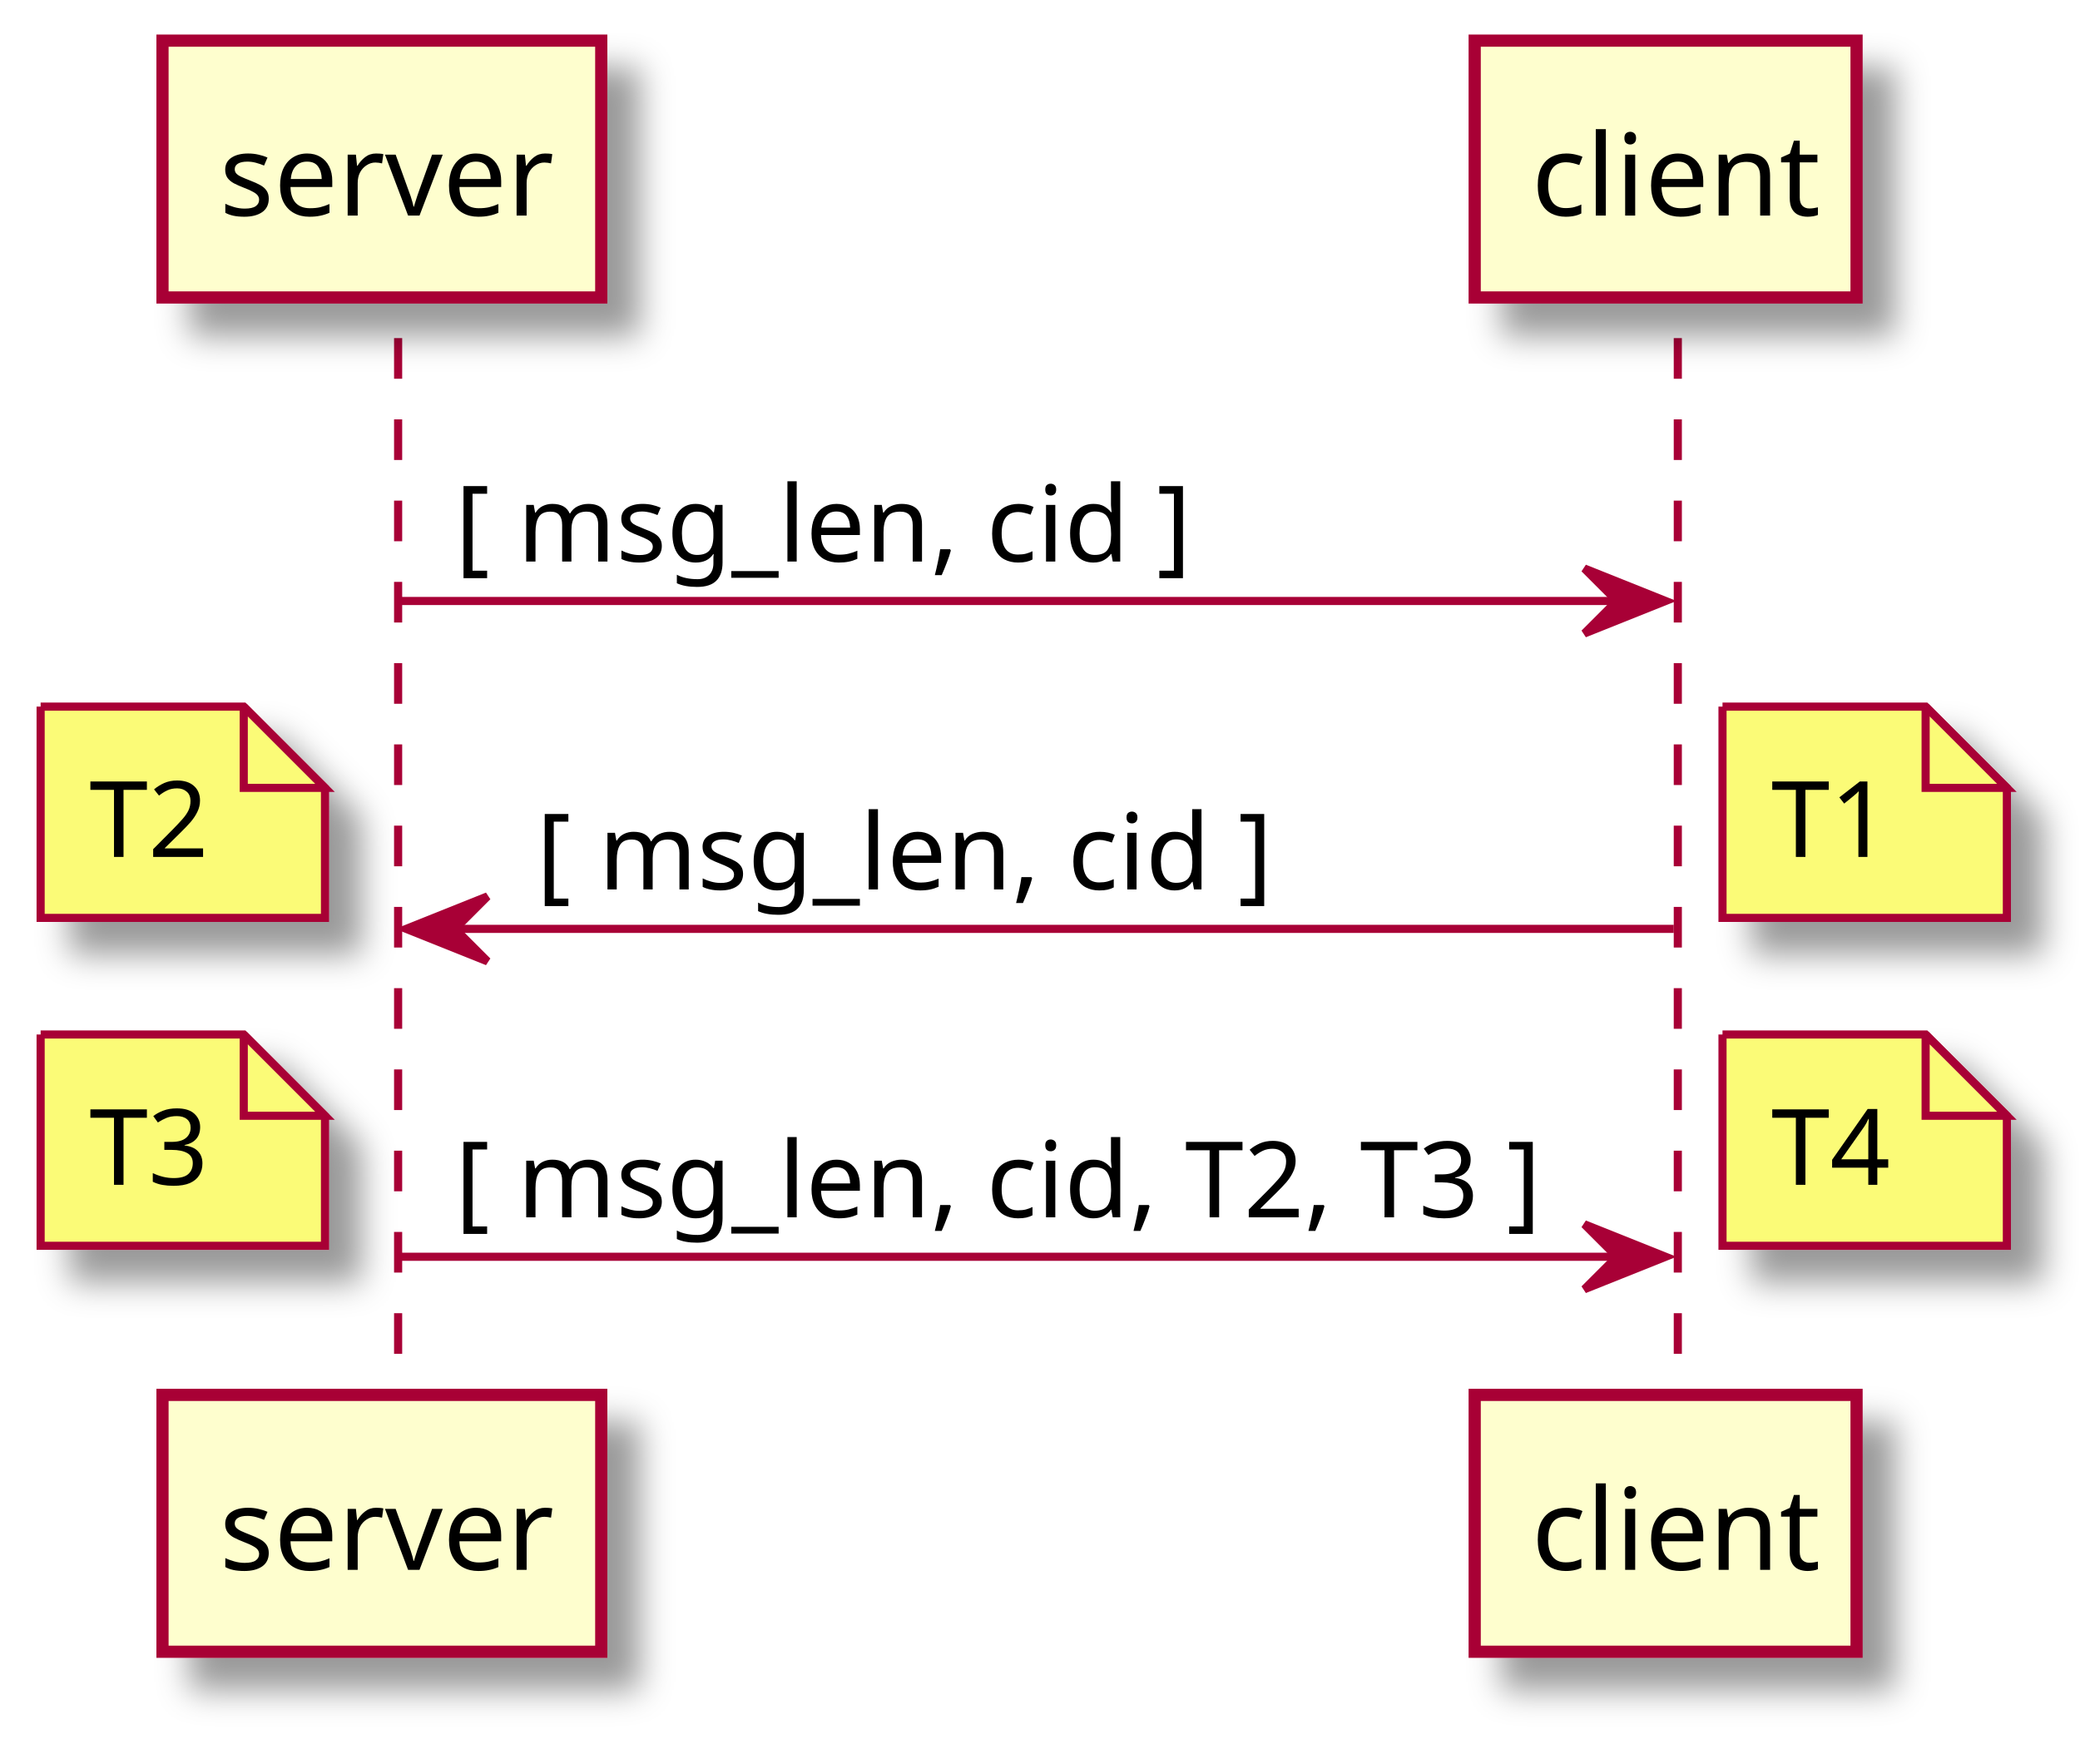
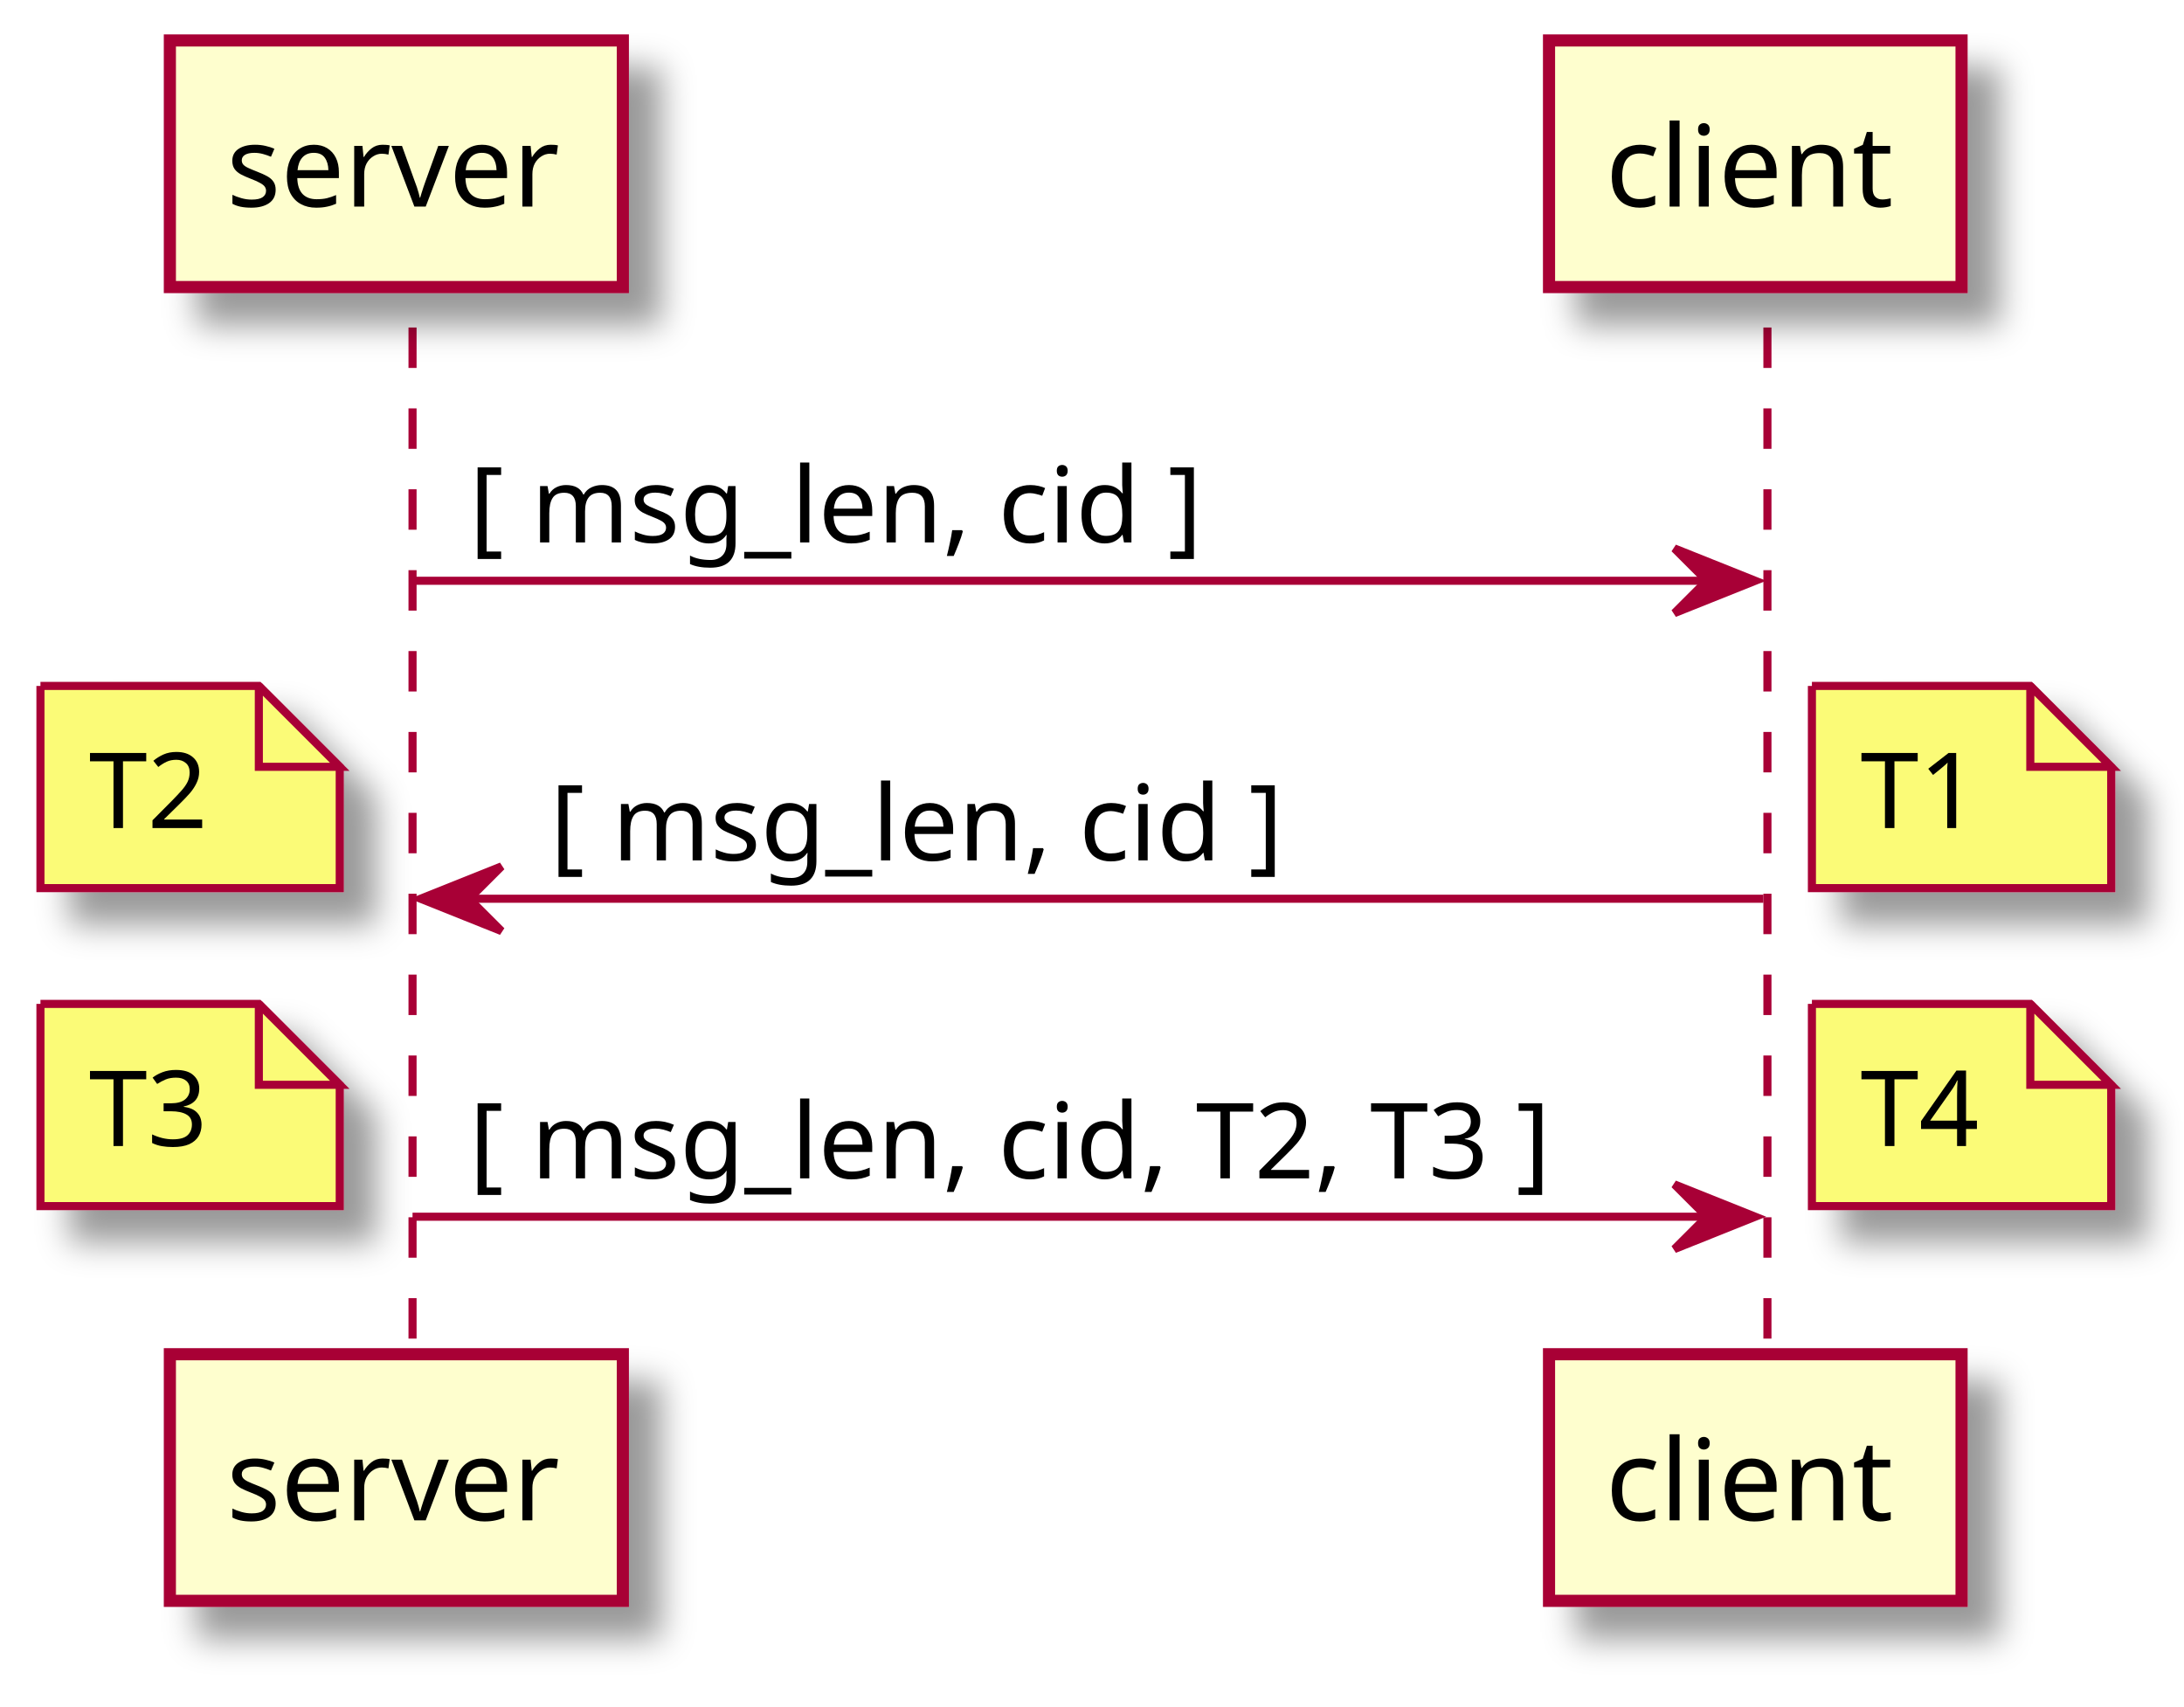
- <svg xmlns="http://www.w3.org/2000/svg" contentScriptType="application/ecmascript" contentStyleType="text/css" height="217px" preserveAspectRatio="none" style="width:256px;height:217px;background:#FFFFFF;" version="1.1" viewBox="0 0 256 217" width="256px" zoomAndPan="magnify">
+ <svg xmlns="http://www.w3.org/2000/svg" contentScriptType="application/ecmascript" contentStyleType="text/css" height="211px" preserveAspectRatio="none" style="width:270px;height:211px;background:#FFFFFF;" version="1.1" viewBox="0 0 270 211" width="270px" zoomAndPan="magnify">
  <defs>
    <filter height="300%" id="f18042gphucdbo" width="300%" x="-1" y="-1">
      <feGaussianBlur result="blurOut" stdDeviation="2.0" />
      <feColorMatrix in="blurOut" result="blurOut2" type="matrix" values="0 0 0 0 0 0 0 0 0 0 0 0 0 0 0 0 0 0 .4 0" />
      <feOffset dx="4.0" dy="4.0" in="blurOut2" result="blurOut3" />
      <feBlend in="SourceGraphic" in2="blurOut3" mode="normal" />
    </filter>
  </defs>
  <g>
-     <line style="stroke:#A80036;stroke-width:1.0;stroke-dasharray:5.0,5.0;" x1="49" x2="49" y1="41.609" y2="172.664" />
-     <line style="stroke:#A80036;stroke-width:1.0;stroke-dasharray:5.0,5.0;" x1="206.5" x2="206.5" y1="41.609" y2="172.664" />
-     <rect fill="#FEFECE" filter="url(#f18042gphucdbo)" height="31.609" style="stroke:#A80036;stroke-width:1.5;" width="54" x="20" y="5" />
-     <text fill="#000000" font-family="sans-serif" font-size="14" lengthAdjust="spacing" textLength="40" x="27" y="26.533">server</text>
-     <rect fill="#FEFECE" filter="url(#f18042gphucdbo)" height="31.609" style="stroke:#A80036;stroke-width:1.5;" width="54" x="20" y="171.664" />
-     <text fill="#000000" font-family="sans-serif" font-size="14" lengthAdjust="spacing" textLength="40" x="27" y="193.197">server</text>
-     <rect fill="#FEFECE" filter="url(#f18042gphucdbo)" height="31.609" style="stroke:#A80036;stroke-width:1.5;" width="47" x="181.5" y="5" />
-     <text fill="#000000" font-family="sans-serif" font-size="14" lengthAdjust="spacing" textLength="33" x="188.5" y="26.533">client</text>
-     <rect fill="#FEFECE" filter="url(#f18042gphucdbo)" height="31.609" style="stroke:#A80036;stroke-width:1.5;" width="47" x="181.5" y="171.664" />
-     <text fill="#000000" font-family="sans-serif" font-size="14" lengthAdjust="spacing" textLength="33" x="188.5" y="193.197">client</text>
-     <polygon fill="#A80036" points="195,69.961,205,73.961,195,77.961,199,73.961" style="stroke:#A80036;stroke-width:1.0;" />
-     <line style="stroke:#A80036;stroke-width:1.0;" x1="49" x2="201" y1="73.961" y2="73.961" />
-     <text fill="#000000" font-family="sans-serif" font-size="13" lengthAdjust="spacing" textLength="90" x="56" y="69.105">[ msg_len, cid ]</text>
-     <polygon fill="#A80036" points="60,110.312,50,114.312,60,118.312,56,114.312" style="stroke:#A80036;stroke-width:1.0;" />
-     <line style="stroke:#A80036;stroke-width:1.0;" x1="54" x2="206" y1="114.312" y2="114.312" />
-     <text fill="#000000" font-family="sans-serif" font-size="13" lengthAdjust="spacing" textLength="90" x="66" y="109.456">[ msg_len, cid ]</text>
-     <path d="M212,86.961 L212,112.961 L247,112.961 L247,96.961 L237,86.961 L212,86.961 " fill="#FBFB77" filter="url(#f18042gphucdbo)" style="stroke:#A80036;stroke-width:1.0;" />
-     <path d="M237,86.961 L237,96.961 L247,96.961 L237,86.961 " fill="#FBFB77" style="stroke:#A80036;stroke-width:1.0;" />
-     <text fill="#000000" font-family="sans-serif" font-size="13" lengthAdjust="spacing" textLength="14" x="218" y="105.456">T1</text>
-     <path d="M5,86.961 L5,112.961 L40,112.961 L40,96.961 L30,86.961 L5,86.961 " fill="#FBFB77" filter="url(#f18042gphucdbo)" style="stroke:#A80036;stroke-width:1.0;" />
-     <path d="M30,86.961 L30,96.961 L40,96.961 L30,86.961 " fill="#FBFB77" style="stroke:#A80036;stroke-width:1.0;" />
-     <text fill="#000000" font-family="sans-serif" font-size="13" lengthAdjust="spacing" textLength="14" x="11" y="105.456">T2</text>
-     <polygon fill="#A80036" points="195,150.664,205,154.664,195,158.664,199,154.664" style="stroke:#A80036;stroke-width:1.0;" />
-     <line style="stroke:#A80036;stroke-width:1.0;" x1="49" x2="201" y1="154.664" y2="154.664" />
-     <text fill="#000000" font-family="sans-serif" font-size="13" lengthAdjust="spacing" textLength="134" x="56" y="149.808">[ msg_len, cid, T2, T3 ]</text>
-     <path d="M5,127.312 L5,153.312 L40,153.312 L40,137.312 L30,127.312 L5,127.312 " fill="#FBFB77" filter="url(#f18042gphucdbo)" style="stroke:#A80036;stroke-width:1.0;" />
-     <path d="M30,127.312 L30,137.312 L40,137.312 L30,127.312 " fill="#FBFB77" style="stroke:#A80036;stroke-width:1.0;" />
-     <text fill="#000000" font-family="sans-serif" font-size="13" lengthAdjust="spacing" textLength="14" x="11" y="145.808">T3</text>
-     <path d="M212,127.312 L212,153.312 L247,153.312 L247,137.312 L237,127.312 L212,127.312 " fill="#FBFB77" filter="url(#f18042gphucdbo)" style="stroke:#A80036;stroke-width:1.0;" />
-     <path d="M237,127.312 L237,137.312 L247,137.312 L237,127.312 " fill="#FBFB77" style="stroke:#A80036;stroke-width:1.0;" />
-     <text fill="#000000" font-family="sans-serif" font-size="13" lengthAdjust="spacing" textLength="14" x="218" y="145.808">T4</text>
+     <line style="stroke:#A80036;stroke-width:1.0;stroke-dasharray:5.0,5.0;" x1="51" x2="51" y1="40.488" y2="168.42" />
+     <line style="stroke:#A80036;stroke-width:1.0;stroke-dasharray:5.0,5.0;" x1="218.5" x2="218.5" y1="40.488" y2="168.42" />
+     <rect fill="#FEFECE" filter="url(#f18042gphucdbo)" height="30.488" style="stroke:#A80036;stroke-width:1.5;" width="56" x="21" y="5" />
+     <text fill="#000000" font-family="sans-serif" font-size="14" lengthAdjust="spacing" textLength="42" x="28" y="25.535">server</text>
+     <rect fill="#FEFECE" filter="url(#f18042gphucdbo)" height="30.488" style="stroke:#A80036;stroke-width:1.5;" width="56" x="21" y="167.42" />
+     <text fill="#000000" font-family="sans-serif" font-size="14" lengthAdjust="spacing" textLength="42" x="28" y="187.955">server</text>
+     <rect fill="#FEFECE" filter="url(#f18042gphucdbo)" height="30.488" style="stroke:#A80036;stroke-width:1.5;" width="51" x="191.5" y="5" />
+     <text fill="#000000" font-family="sans-serif" font-size="14" lengthAdjust="spacing" textLength="37" x="198.5" y="25.535">client</text>
+     <rect fill="#FEFECE" filter="url(#f18042gphucdbo)" height="30.488" style="stroke:#A80036;stroke-width:1.5;" width="51" x="191.5" y="167.42" />
+     <text fill="#000000" font-family="sans-serif" font-size="14" lengthAdjust="spacing" textLength="37" x="198.5" y="187.955">client</text>
+     <polygon fill="#A80036" points="207,67.799,217,71.799,207,75.799,211,71.799" style="stroke:#A80036;stroke-width:1.0;" />
+     <line style="stroke:#A80036;stroke-width:1.0;" x1="51" x2="213" y1="71.799" y2="71.799" />
+     <text fill="#000000" font-family="sans-serif" font-size="13" lengthAdjust="spacing" textLength="96" x="58" y="67.057">[ msg_len, cid ]</text>
+     <polygon fill="#A80036" points="62,107.109,52,111.109,62,115.109,58,111.109" style="stroke:#A80036;stroke-width:1.0;" />
+     <line style="stroke:#A80036;stroke-width:1.0;" x1="56" x2="218" y1="111.109" y2="111.109" />
+     <text fill="#000000" font-family="sans-serif" font-size="13" lengthAdjust="spacing" textLength="96" x="68" y="106.367">[ msg_len, cid ]</text>
+     <path d="M224,84.799 L224,109.799 L261,109.799 L261,94.799 L251,84.799 L224,84.799 " fill="#FBFB77" filter="url(#f18042gphucdbo)" style="stroke:#A80036;stroke-width:1.0;" />
+     <path d="M251,84.799 L251,94.799 L261,94.799 L251,84.799 " fill="#FBFB77" style="stroke:#A80036;stroke-width:1.0;" />
+     <text fill="#000000" font-family="sans-serif" font-size="13" lengthAdjust="spacing" textLength="16" x="230" y="102.367">T1</text>
+     <path d="M5,84.799 L5,109.799 L42,109.799 L42,94.799 L32,84.799 L5,84.799 " fill="#FBFB77" filter="url(#f18042gphucdbo)" style="stroke:#A80036;stroke-width:1.0;" />
+     <path d="M32,84.799 L32,94.799 L42,94.799 L32,84.799 " fill="#FBFB77" style="stroke:#A80036;stroke-width:1.0;" />
+     <text fill="#000000" font-family="sans-serif" font-size="13" lengthAdjust="spacing" textLength="16" x="11" y="102.367">T2</text>
+     <polygon fill="#A80036" points="207,146.42,217,150.42,207,154.42,211,150.42" style="stroke:#A80036;stroke-width:1.0;" />
+     <line style="stroke:#A80036;stroke-width:1.0;" x1="51" x2="213" y1="150.42" y2="150.42" />
+     <text fill="#000000" font-family="sans-serif" font-size="13" lengthAdjust="spacing" textLength="144" x="58" y="145.678">[ msg_len, cid, T2, T3 ]</text>
+     <path d="M5,124.109 L5,149.109 L42,149.109 L42,134.109 L32,124.109 L5,124.109 " fill="#FBFB77" filter="url(#f18042gphucdbo)" style="stroke:#A80036;stroke-width:1.0;" />
+     <path d="M32,124.109 L32,134.109 L42,134.109 L32,124.109 " fill="#FBFB77" style="stroke:#A80036;stroke-width:1.0;" />
+     <text fill="#000000" font-family="sans-serif" font-size="13" lengthAdjust="spacing" textLength="16" x="11" y="141.678">T3</text>
+     <path d="M224,124.109 L224,149.109 L261,149.109 L261,134.109 L251,124.109 L224,124.109 " fill="#FBFB77" filter="url(#f18042gphucdbo)" style="stroke:#A80036;stroke-width:1.0;" />
+     <path d="M251,124.109 L251,134.109 L261,134.109 L251,124.109 " fill="#FBFB77" style="stroke:#A80036;stroke-width:1.0;" />
+     <text fill="#000000" font-family="sans-serif" font-size="13" lengthAdjust="spacing" textLength="16" x="230" y="141.678">T4</text>
  </g>
</svg>
